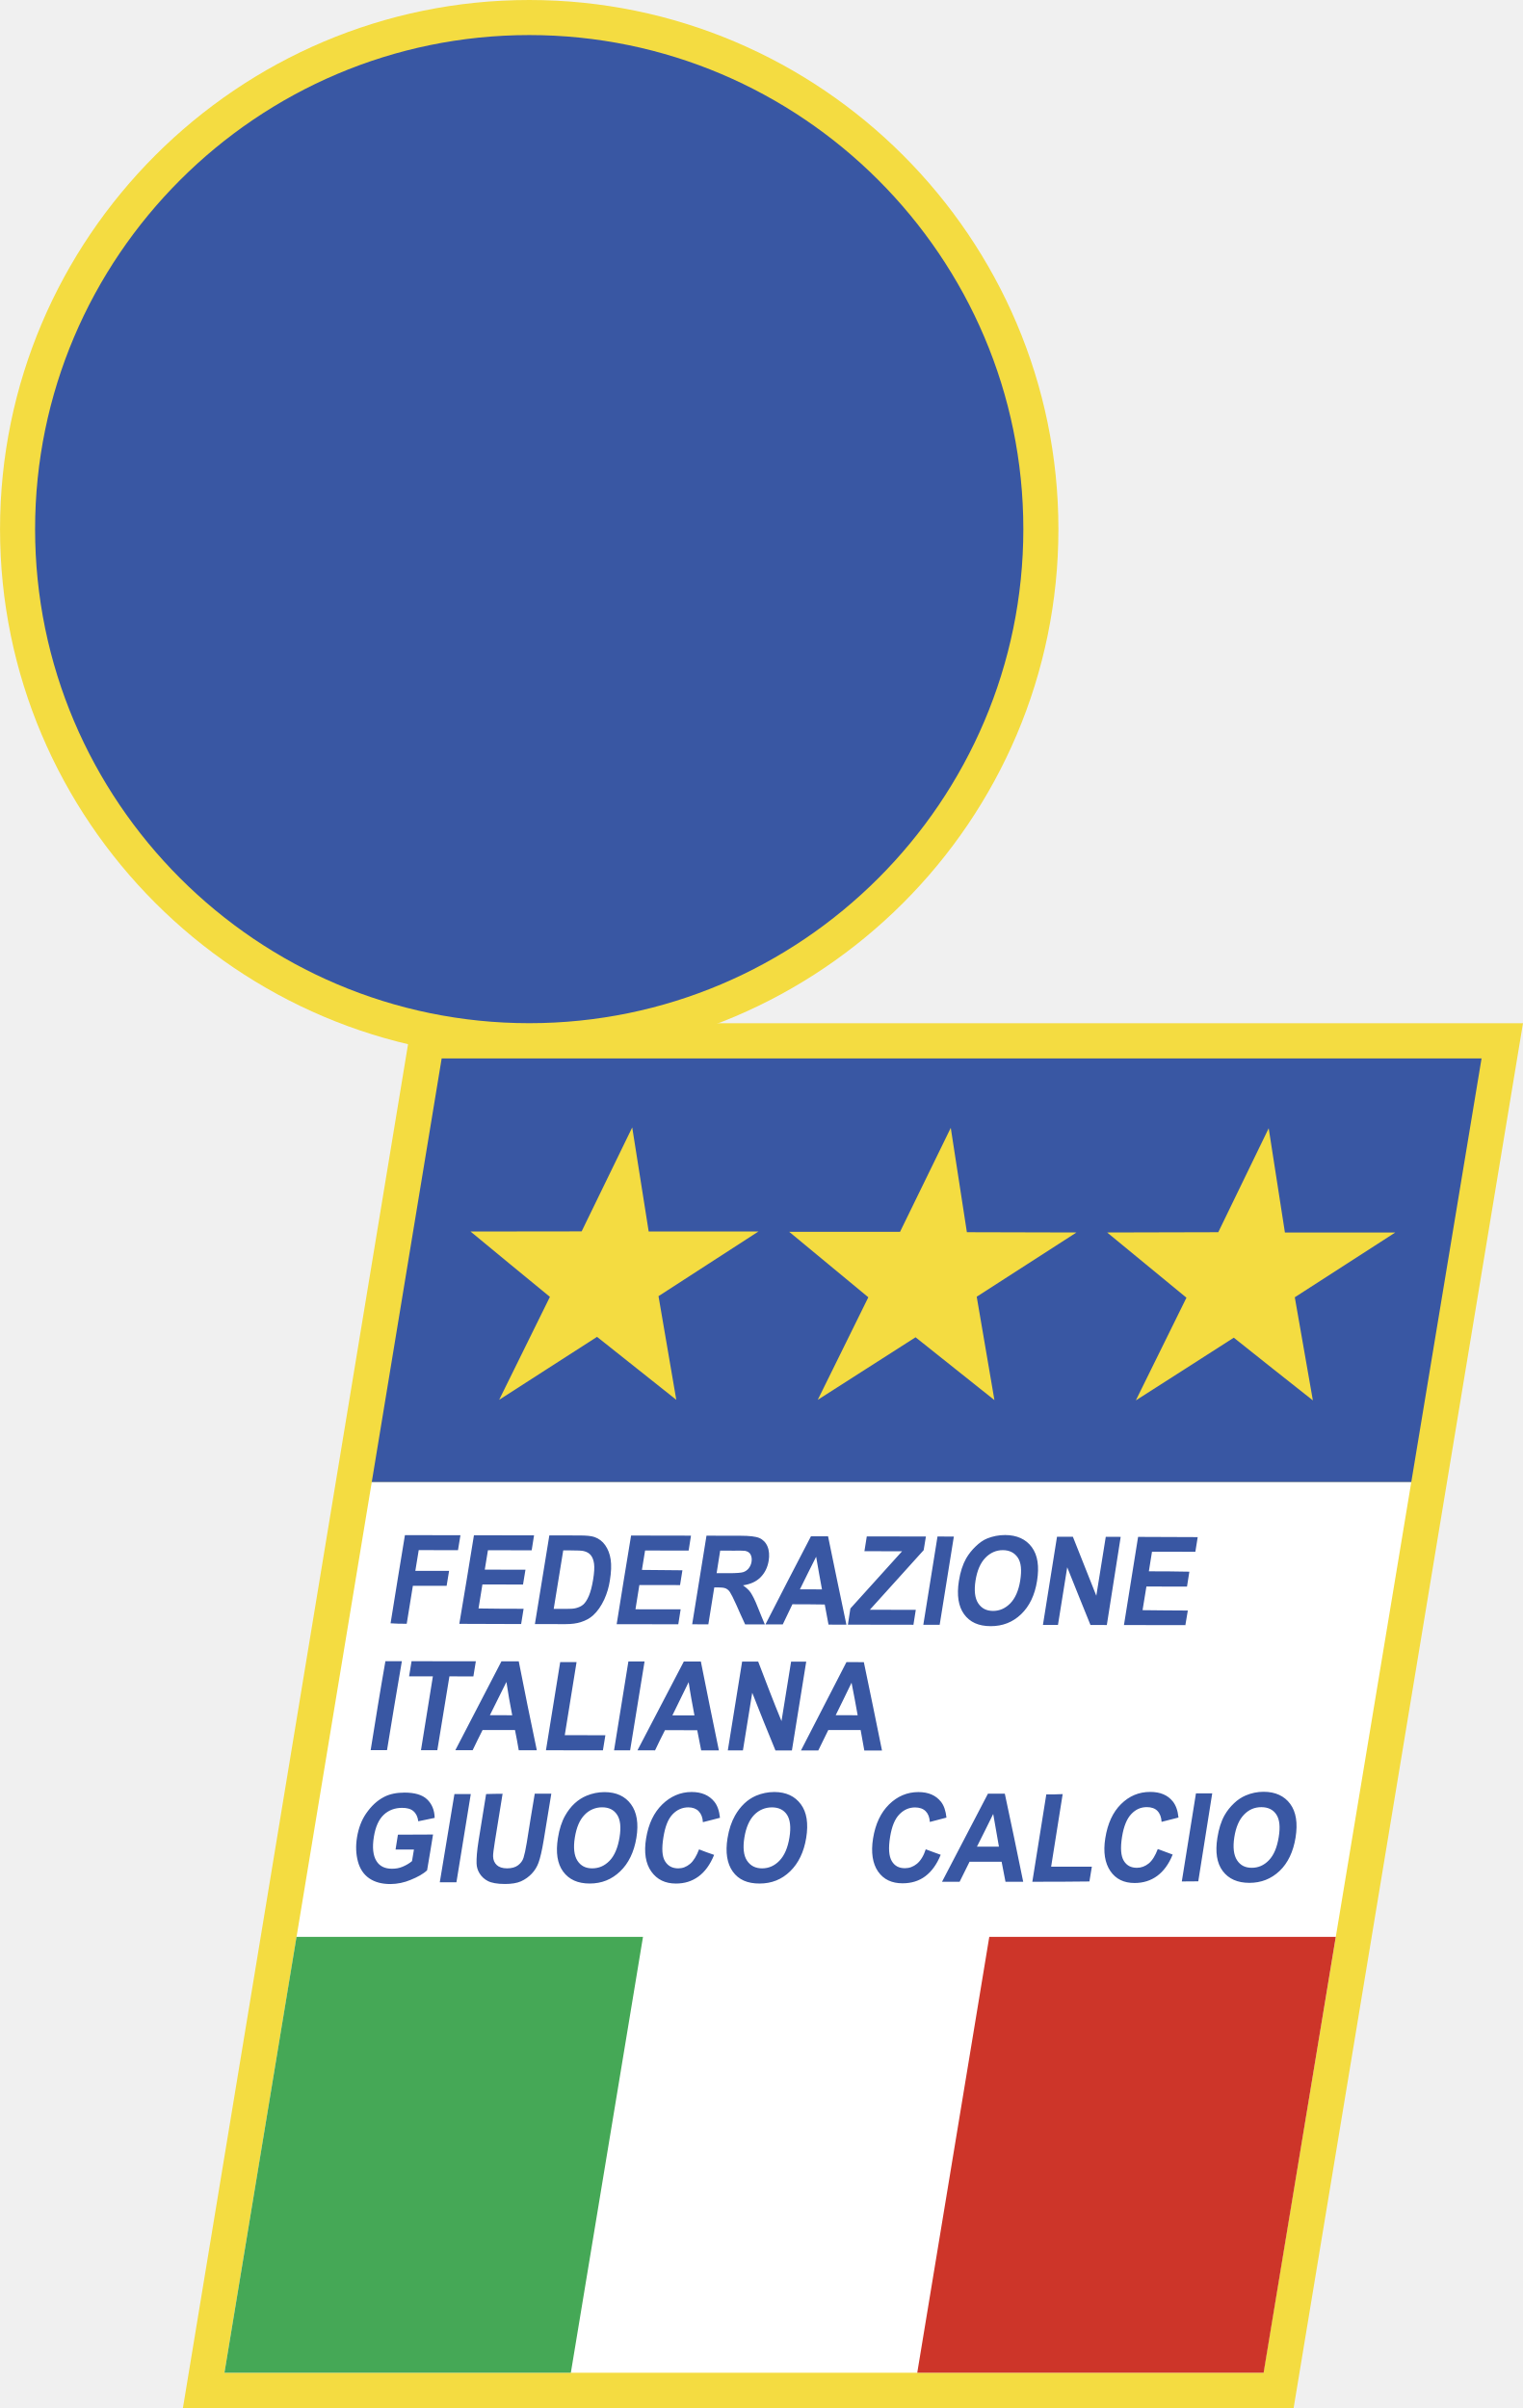
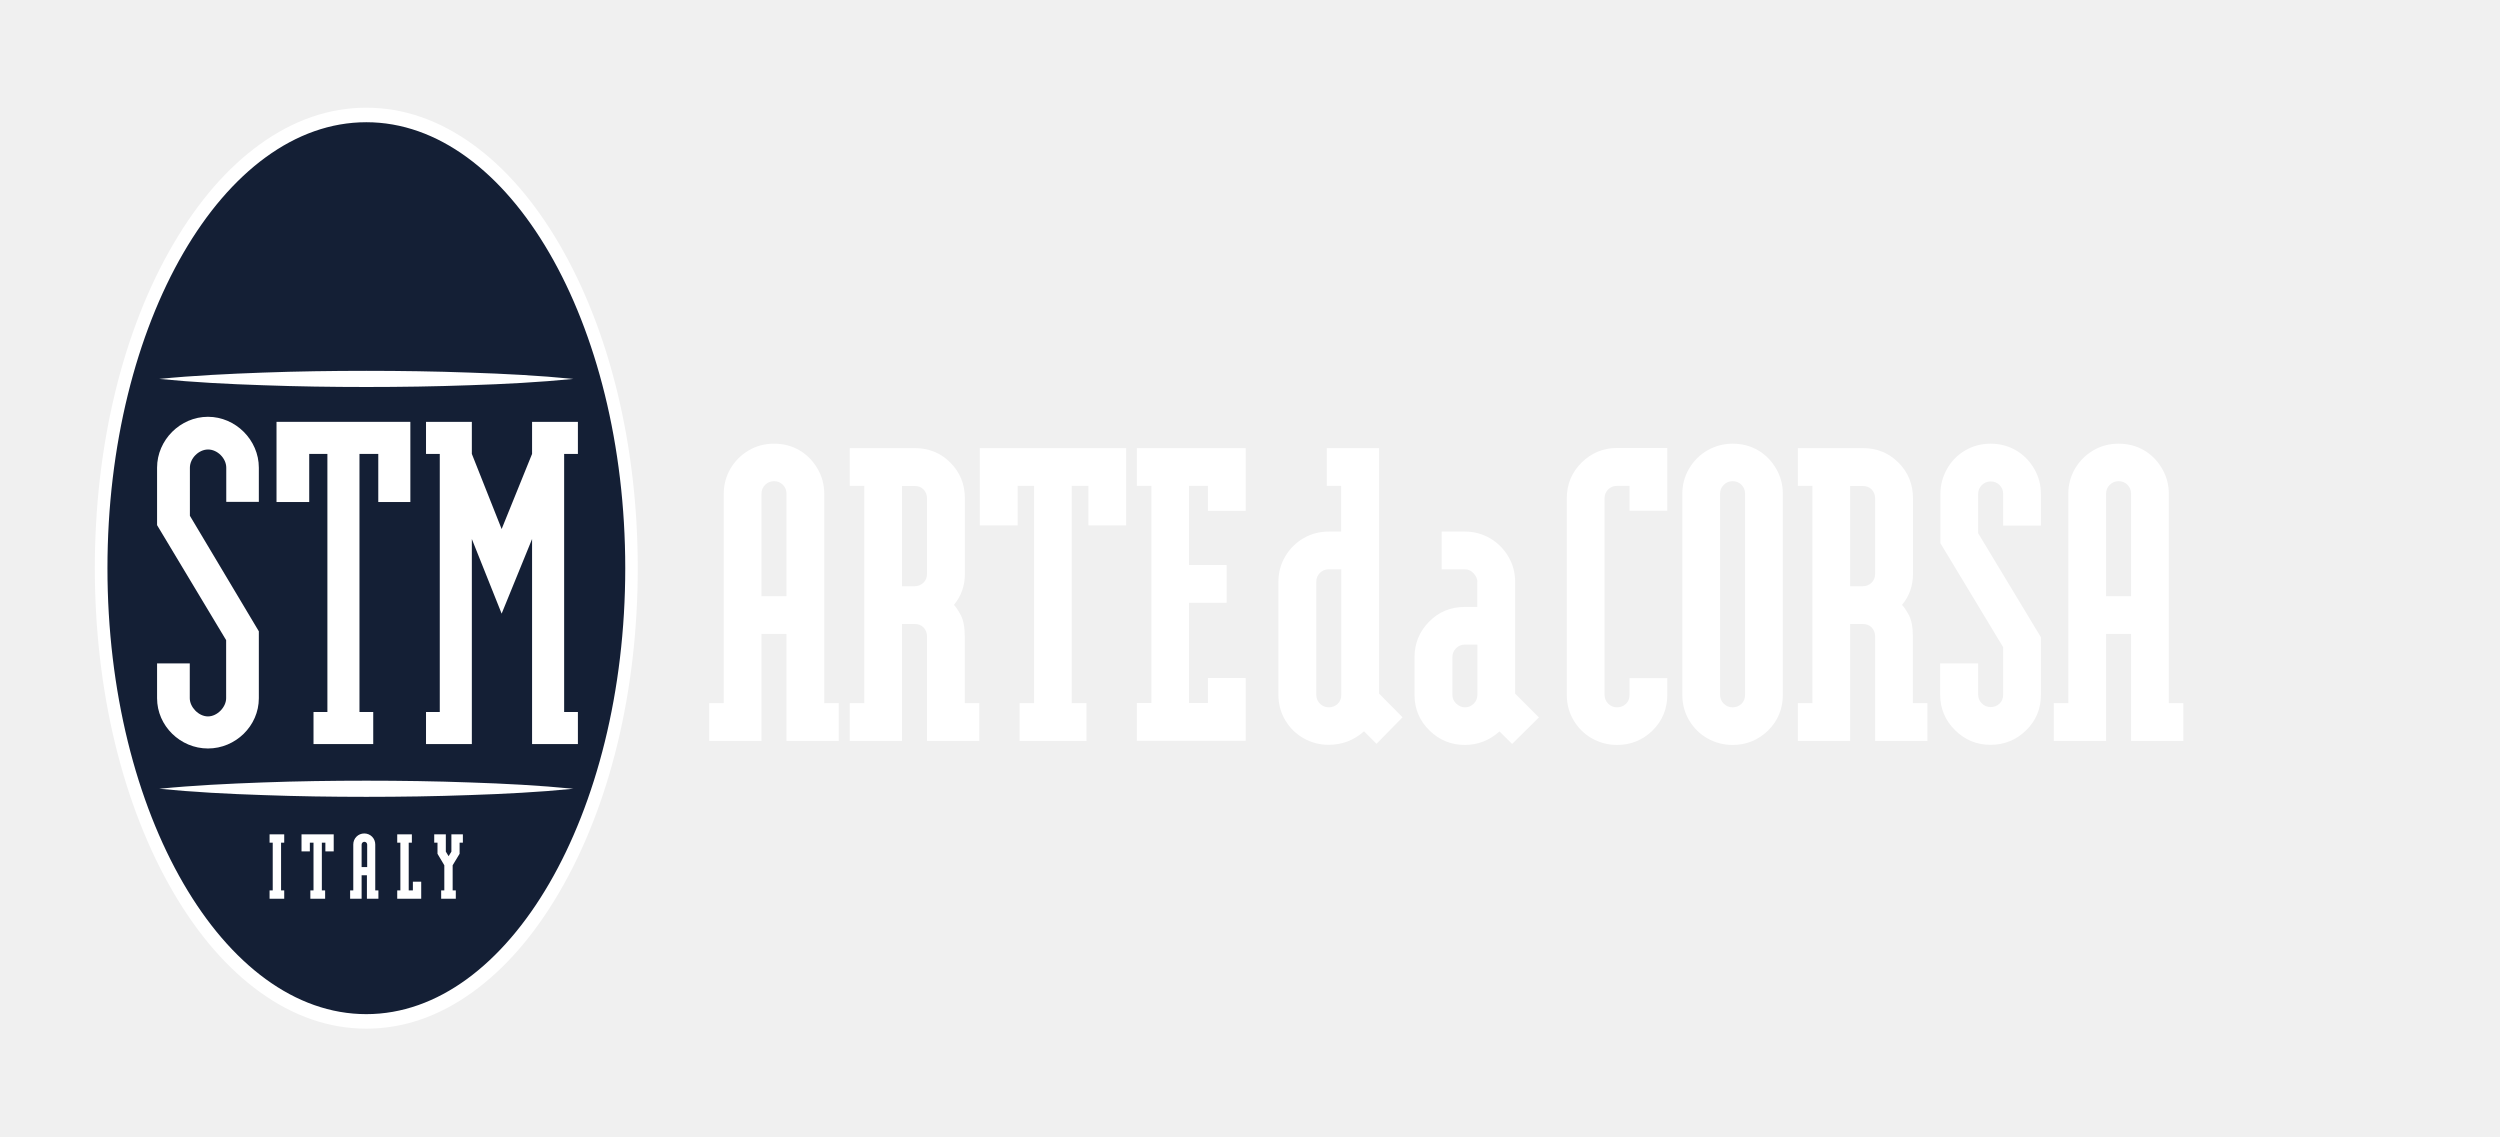
- <svg xmlns="http://www.w3.org/2000/svg" width="1581" height="2500" viewBox="0 0 134.354 212.46">
-   <path d="M46.685 0C72.399 0 93.37 20.972 93.37 46.685S72.399 93.371 46.685 93.371C20.972 93.371 0 72.398 0 46.685S20.972 0 46.685 0z" fill="#f4dc41" />
-   <path d="M36.301 90.282h98.054L114.122 212.46H16.135L36.301 90.282z" fill="#f4dc41" />
-   <path d="M46.685 3.094c24.01 0 43.591 19.583 43.591 43.591 0 24.01-19.582 43.592-43.591 43.592S3.093 70.695 3.093 46.685c0-24.009 19.582-43.591 43.592-43.591zM38.961 93.388H130.7l-6.201 37.388H32.792l6.169-37.388z" fill="#3957a3" />
-   <path d="M83.874 99.51c.47 3.086.942 6.147 1.422 9.208 3.219.013 6.438.025 9.668.025-2.943 1.893-5.877 3.787-8.8 5.667.52 3.037 1.04 6.086 1.562 9.123-2.314-1.844-4.638-3.688-6.958-5.544a7410.546 7410.546 0 0 1-8.628 5.52c1.483-3.012 2.968-6.023 4.461-9.048-2.329-1.918-4.656-3.849-6.983-5.779H79.4c1.49-3.05 2.981-6.111 4.474-9.172zm28.048.036c.478 3.074.96 6.135 1.431 9.197h9.737l-8.865 5.717 1.594 9.098c-2.333-1.845-4.655-3.676-6.976-5.533-2.882 1.857-5.762 3.688-8.642 5.533a4213.11 4213.11 0 0 1 4.465-9.061c-2.338-1.918-4.667-3.836-6.996-5.754 3.266 0 6.535-.012 9.804-.025 1.473-3.049 2.956-6.11 4.448-9.172zm-56.15-.073c.49 3.061.972 6.123 1.453 9.184h9.681c-2.945 1.906-5.882 3.812-8.815 5.705.52 3.049 1.04 6.098 1.569 9.146-2.332-1.844-4.671-3.712-6.992-5.556-2.882 1.844-5.755 3.712-8.635 5.556 1.495-3.036 2.98-6.061 4.477-9.085-2.338-1.918-4.677-3.836-7.003-5.766 3.267 0 6.534 0 9.803-.012 1.479-3.049 2.971-6.111 4.462-9.172z" fill="#f4dc41" />
-   <path d="M32.792 130.776h91.707l-13.041 78.576h-91.66l12.994-78.576z" fill="#fff" />
-   <path d="M26.155 170.892h30.567l-6.365 38.46H19.798l6.357-38.46z" fill="#45a856" />
-   <path d="M87.272 170.892h30.567l-6.365 38.46H80.917l6.355-38.46z" fill="#cd3529" />
-   <path d="M32.697 154.417c.417-2.595.833-5.196 1.301-7.85l1.452.001c-.459 2.654-.885 5.255-1.31 7.849h-1.443zm4.439.004c.353-2.169.697-4.323 1.05-6.514l-2.098-.003.217-1.334 5.671.006c-.072.447-.145.883-.217 1.335l-2.114-.003c-.362 2.191-.714 4.345-1.067 6.513h-1.442zm10.22.008l-1.594-.002a54.063 54.063 0 0 0-.332-1.782l-2.861-.002c-.292.583-.593 1.183-.876 1.781l-1.527-.001c1.348-2.593 2.687-5.192 4.069-7.844l1.527.001a542.959 542.959 0 0 0 1.594 7.849zm-2.171-3.092a63.435 63.435 0 0 1-.511-2.938c-.498 1.008-.979 1.967-1.46 2.937l1.971.001zm2.976 3.092c.416-2.577.833-5.168 1.257-7.779l1.443.001c-.344 2.141-.696 4.316-1.04 6.446l3.583.003c-.072.451-.145.886-.217 1.333l-5.026-.004zm6.008.004c.416-2.59.84-5.189 1.265-7.841l1.426.002c-.433 2.651-.849 5.25-1.273 7.841l-1.418-.002zm9.248.007l-1.561-.002c-.119-.598-.229-1.197-.349-1.78-.948-.001-1.905-.001-2.845-.003a62.6 62.6 0 0 0-.876 1.781l-1.552-.002c1.355-2.59 2.702-5.188 4.091-7.837l1.502.001a973.506 973.506 0 0 0 1.59 7.842zm-2.155-3.088c-.182-.969-.364-1.928-.512-2.937-.49 1.008-.962 1.965-1.435 2.935l1.947.002zm2.943 3.088c.415-2.589.831-5.187 1.263-7.838l1.417.002c.668 1.743 1.337 3.511 2.056 5.25.28-1.737.568-3.505.847-5.247l1.334.002c-.423 2.649-.847 5.247-1.262 7.836l-1.452-.001a322.096 322.096 0 0 1-2.049-5.091c-.28 1.704-.55 3.384-.821 5.088l-1.333-.001zm13.603.011l-1.561-.001c-.103-.599-.222-1.219-.324-1.806l-2.853-.003c-.301.61-.584 1.208-.885 1.805l-1.527-.001c1.355-2.623 2.684-5.211 4.013-7.795l1.535.002c.543 2.586 1.068 5.175 1.602 7.799zm-2.148-3.114c-.175-.969-.348-1.927-.539-2.869-.447.941-.927 1.899-1.399 2.868l1.938.001zm-40.766 11.847c.073-.436.136-.861.208-1.309 1.033.001 2.057-.014 3.098-.014-.164 1.046-.344 2.085-.524 3.158-.34.323-.847.598-1.454.845a4.678 4.678 0 0 1-1.775.368c-.756 0-1.376-.162-1.875-.504-.5-.344-.828-.85-.998-1.483-.175-.653-.206-1.363-.083-2.124.132-.82.406-1.539.806-2.116.438-.632.945-1.135 1.604-1.471.489-.251 1.096-.372 1.784-.372.881.001 1.558.184 1.99.596.43.411.652.949.669 1.635-.48.11-.993.198-1.447.3-.046-.388-.188-.688-.434-.899-.243-.209-.584-.284-.996-.285-.646 0-1.188.209-1.61.606-.453.426-.737 1.074-.879 1.958-.148.921-.073 1.638.227 2.124.293.476.764.683 1.368.683.319 0 .628-.044.934-.174.311-.132.583-.284.837-.497.055-.337.117-.69.172-1.024l-1.622-.001zm3.901 2.894c.426-2.62.876-5.236 1.292-7.788h1.443l-1.267 7.788h-1.468zm4.087-7.787c.487-.014.958-.026 1.453-.026-.226 1.384-.452 2.79-.679 4.208-.108.675-.162 1.11-.158 1.308.007.33.122.586.328.778.192.179.491.287.903.287.411 0 .737-.091.977-.276.226-.175.392-.386.478-.66.08-.253.188-.724.285-1.333.229-1.459.461-2.877.705-4.321h1.46c-.217 1.357-.445 2.713-.668 4.083-.156.958-.322 1.636-.46 2.008a2.738 2.738 0 0 1-.599.97c-.249.26-.56.501-.948.674-.363.164-.859.235-1.413.235-.688 0-1.19-.096-1.508-.261a1.834 1.834 0 0 1-.731-.67 1.743 1.743 0 0 1-.267-.884c-.014-.451.035-1.115.174-1.986.222-1.398.452-2.792.668-4.134zm7.828 3.834c-.145.898-.063 1.598.228 2.046.302.464.731.675 1.301.675.587 0 1.084-.213 1.527-.663.44-.448.741-1.16.889-2.08.141-.884.076-1.546-.221-1.993-.29-.436-.723-.649-1.319-.649a2.11 2.11 0 0 0-1.543.659c-.44.452-.718 1.111-.862 2.005zm14.957.003c-.144.886-.069 1.583.229 2.033.313.473.765.686 1.335.686.579 0 1.092-.224 1.527-.674.457-.474.741-1.159.887-2.067.142-.883.063-1.562-.221-1.992-.285-.43-.731-.648-1.327-.648-.587 0-1.136.223-1.56.658-.433.447-.725 1.111-.87 2.004zm24.597 3.901h-1.562c-.111-.571-.23-1.168-.342-1.767h-2.828c-.293.598-.584 1.196-.876 1.767h-1.553c1.371-2.614 2.718-5.213 4.053-7.774h1.486c.553 2.561 1.087 5.16 1.622 7.774zm-2.14-3.098c-.174-.957-.34-1.914-.506-2.884-.481.969-.943 1.926-1.433 2.883l1.939.001zm2.946 3.098c.414-2.591.828-5.174 1.232-7.708.487.001.956.001 1.444-.025-.333 2.125-.675 4.289-1.017 6.402h3.592l-.215 1.305c-1.695.026-3.374.026-5.036.026zm13.187-.027c.412-2.585.834-5.182 1.248-7.774h1.435a2917.9 2917.9 0 0 0-1.231 7.763c-.487 0-.966 0-1.452.011zm4.632-3.9c-.138.881-.056 1.575.239 2.026.301.46.723.669 1.303.669.562 0 1.067-.208 1.5-.657.457-.472.731-1.157.877-2.062.142-.881.082-1.542-.215-1.987-.281-.423-.723-.643-1.318-.643-.596-.001-1.095.21-1.527.656-.434.449-.719 1.103-.859 1.998zm-59.673.075c.125-.784.334-1.448.644-1.993.221-.388.493-.758.835-1.072.32-.295.677-.52 1.04-.671a4.13 4.13 0 0 1 1.59-.322c1.049.001 1.825.372 2.337 1.07.521.708.686 1.694.478 2.962-.207 1.259-.695 2.261-1.436 2.966-.745.711-1.624 1.069-2.682 1.069-1.049 0-1.827-.348-2.346-1.057-.512-.699-.662-1.682-.46-2.952zm12.452.995c.417.175.877.327 1.329.486-.354.875-.824 1.502-1.381 1.909-.585.426-1.232.621-1.988.621-.94 0-1.662-.346-2.17-1.057-.499-.698-.666-1.683-.461-2.928.211-1.297.693-2.284 1.427-3 .717-.701 1.591-1.095 2.589-1.094.881 0 1.541.289 1.996.849.272.334.444.807.504 1.427-.488.141-1.009.25-1.506.387-.021-.41-.144-.73-.375-.97-.216-.223-.533-.337-.903-.337-.528-.001-1.001.2-1.392.609-.408.427-.66 1.083-.812 2.019-.164 1.007-.12 1.704.144 2.129.256.413.631.625 1.168.625.378 0 .716-.127 1.045-.402.298-.248.57-.7.786-1.273zm2.512-.991c.128-.784.346-1.431.661-1.993.216-.384.487-.749.827-1.07a3.49 3.49 0 0 1 1.031-.682 4.148 4.148 0 0 1 1.606-.326c1.049.001 1.825.376 2.346 1.084.521.708.675 1.693.47 2.96-.2 1.243-.68 2.237-1.417 2.954-.748.726-1.632 1.074-2.681 1.079-1.083.006-1.866-.338-2.38-1.056-.502-.698-.667-1.697-.463-2.95zm17.487.984c.443.174.887.322 1.32.484-.353.863-.802 1.475-1.363 1.896-.548.411-1.216.621-2.004.621-.932 0-1.667-.326-2.163-1.045-.48-.696-.636-1.685-.438-2.914.207-1.294.688-2.286 1.409-2.998.729-.719 1.598-1.093 2.589-1.093.889 0 1.536.285 1.988.848.268.334.427.807.489 1.404-.505.136-.985.25-1.465.385-.029-.413-.141-.714-.368-.946-.221-.226-.549-.336-.936-.336-.52 0-.985.199-1.383.609-.4.41-.669 1.06-.819 1.989-.165 1.02-.104 1.705.145 2.132.254.436.64.632 1.16.632.393 0 .749-.132 1.07-.398.321-.267.586-.699.769-1.27zm20.471-.024c.434.162.886.325 1.313.488-.345.858-.813 1.481-1.372 1.89-.558.408-1.224.62-1.988.62-.948 0-1.656-.349-2.138-1.054-.477-.702-.644-1.667-.447-2.897.208-1.304.668-2.297 1.383-3.005.727-.721 1.572-1.082 2.587-1.081.865 0 1.535.272 1.989.843.266.335.436.794.498 1.418-.505.136-.994.246-1.49.381-.021-.409-.143-.734-.368-.967-.214-.225-.542-.333-.927-.333-.546 0-.985.199-1.375.608-.391.411-.671 1.079-.819 2.012-.158.995-.102 1.69.154 2.113.255.424.64.621 1.161.621.377 0 .724-.131 1.036-.382.323-.261.587-.701.803-1.275zm5.257-.99c.124-.783.326-1.44.632-1.988.224-.396.503-.745.842-1.065a3.45 3.45 0 0 1 1.022-.683 4.035 4.035 0 0 1 1.582-.325c1.049.001 1.832.373 2.347 1.07.52.704.677 1.7.473 2.966-.199 1.242-.676 2.253-1.407 2.947-.744.707-1.639 1.053-2.663 1.053-1.049 0-1.834-.347-2.356-1.043-.521-.694-.672-1.681-.472-2.932zm-8.242-18.772c.413-2.555.834-5.189 1.247-7.778 1.762.015 3.499.018 5.259.021-.071.423-.134.857-.207 1.292l-3.825-.006c-.098.582-.187 1.149-.277 1.73 1.191.003 2.365.004 3.573.033-.071.435-.135.87-.208 1.315l-3.581-.005c-.116.695-.224 1.401-.34 2.085 1.325.014 2.667.031 3.993.033-.072.435-.144.842-.216 1.289l-5.418-.009zm-7.148-.01c.414-2.583.827-5.191 1.242-7.782l1.4.003c.687 1.726 1.372 3.463 2.067 5.204.278-1.74.556-3.475.834-5.199l1.317.003c-.405 2.589-.818 5.224-1.223 7.779l-1.443-.003c-.686-1.702-1.373-3.379-2.051-5.092-.278 1.712-.547 3.388-.817 5.088-.436.001-.88 0-1.326-.001zm-5.947-3.909c-.136.87-.06 1.552.238 2.001.305.46.74.671 1.311.672.571.001 1.082-.224 1.517-.667.438-.448.736-1.131.877-2.011.146-.919.082-1.587-.213-2.024-.291-.431-.731-.659-1.327-.66-.578-.001-1.098.229-1.525.667-.437.449-.735 1.114-.878 2.022zm-1.468.036c.125-.798.337-1.454.642-1.997a4.79 4.79 0 0 1 .833-1.053c.323-.312.66-.563 1.031-.709.463-.185.993-.3 1.572-.3 1.039.002 1.839.368 2.354 1.068.527.717.668 1.699.463 2.988-.2 1.255-.671 2.226-1.407 2.933-.738.709-1.639 1.054-2.679 1.052-1.074-.001-1.842-.35-2.354-1.06-.496-.687-.653-1.67-.455-2.922zm-3.137 3.858c.415-2.584.836-5.195 1.251-7.786l1.442.003c-.422 2.591-.836 5.201-1.25 7.785l-1.443-.002zm-6.652-.009c.081-.485.137-.958.218-1.427 1.519-1.678 3.031-3.367 4.56-5.048l-3.322-.006c.073-.451.136-.871.208-1.306l5.216.01c-.063.397-.134.806-.197 1.203-1.571 1.746-3.159 3.5-4.748 5.26l4.052.006c-.063.435-.135.87-.207 1.317-1.921-.004-3.868-.006-5.78-.009zm-2.289-3.112c-.174-.958-.355-1.928-.514-2.882-.487.954-.96 1.922-1.432 2.879.638.001 1.291.003 1.946.003zm2.155 3.111l-1.578-.002c-.11-.593-.222-1.181-.332-1.775-.956-.018-1.913-.019-2.853-.021-.275.599-.575 1.181-.851 1.778l-1.526-.002c1.321-2.584 2.667-5.195 4.013-7.773l1.509.002c.534 2.583 1.068 5.207 1.618 7.793zm-11.45-4.541l1.057.001c.696.001 1.123-.035 1.31-.099a1.05 1.05 0 0 0 .448-.311 1.23 1.23 0 0 0 .266-.594c.043-.258.006-.47-.093-.659-.09-.171-.274-.271-.492-.311-.108-.021-.47-.013-1.057-.014l-1.124-.002c-.098.648-.215 1.326-.315 1.989zm-2.156 4.51c.415-2.586.847-5.198 1.263-7.819l3.002.006c.78.001 1.334.062 1.659.199.317.136.576.398.721.748.149.358.179.8.104 1.257-.096.584-.331 1.072-.721 1.464-.373.375-.879.608-1.543.707.275.2.528.412.681.648.161.249.378.659.615 1.27.203.522.424 1.034.628 1.53l-1.736-.002c-.271-.572-.517-1.133-.77-1.706-.263-.597-.467-.982-.566-1.133a.851.851 0 0 0-.382-.337c-.158-.065-.385-.087-.712-.088h-.293a508.64 508.64 0 0 1-.523 3.26l-1.427-.004zm-6.661-.009c.416-2.599.84-5.227 1.272-7.823l5.284.01c-.072.436-.135.871-.208 1.318l-3.841-.007c-.09.572-.181 1.14-.28 1.712 1.191.002 2.357.031 3.573.033a83.27 83.27 0 0 0-.208 1.306l-3.59-.006a202.45 202.45 0 0 0-.343 2.141l3.985.006c-.072.436-.136.871-.208 1.318l-5.436-.008zm-4.714-6.513c-.271 1.701-.56 3.417-.84 5.16l1.09.002c.394.001.672-.012.881-.07.237-.066.448-.146.65-.325.146-.131.328-.389.479-.746.142-.339.277-.822.377-1.443.099-.609.126-1.072.083-1.394-.042-.318-.137-.569-.285-.755-.142-.178-.349-.298-.617-.365-.184-.046-.561-.062-1.148-.062l-.67-.002zm-1.226-1.322l2.65.005c.579.001 1.032.036 1.332.139.384.133.711.381.948.722.242.347.407.763.48 1.259.075.508.051 1.106-.072 1.864a6.332 6.332 0 0 1-.489 1.655c-.28.597-.592 1.045-.981 1.405-.297.274-.667.468-1.106.608-.344.109-.782.173-1.327.172l-2.709-.003c.434-2.628.85-5.231 1.274-7.826zm-7.942 7.803c.45-2.616.866-5.22 1.291-7.815l5.301.01c-.063.436-.136.871-.208 1.318l-3.858-.007c-.099.572-.19 1.141-.28 1.712l3.59.007c-.072.436-.145.887-.216 1.307l-3.582-.006c-.117.713-.235 1.421-.343 2.118 1.308.025 2.65.027 3.976.029l-.217 1.346c-1.814-.001-3.625-.016-5.454-.019zm-6.064-.046c.416-2.579.833-5.183 1.266-7.78 1.619.003 3.246.007 4.898.009-.072.437-.145.872-.217 1.319l-3.464-.006-.299 1.828 2.978.004-.217 1.319-2.978-.004c-.181 1.11-.354 2.217-.543 3.351-.477-.001-.964-.001-1.424-.04z" fill="#3957a3" />
+ <svg xmlns="http://www.w3.org/2000/svg" version="1.1" id="Livello_1" x="0px" y="0px" viewBox="0 0 198 90" style="enable-background:new 0 0 198 90;" xml:space="preserve">
+   <style type="text/css">
+ 	.st0{fill:#FFFFFF;}
+ 	.st1{fill:#141F35;}
+ </style>
+   <g>
+     <path class="st0" d="M62.29,50.21h-1.98v8.47h-4.14v-2.99h1.15V39.1c0-0.71,0.18-1.37,0.53-1.98c0.36-0.61,0.84-1.09,1.45-1.45   c0.61-0.36,1.28-0.53,2-0.53c0.74,0,1.41,0.17,2.01,0.52c0.6,0.35,1.08,0.84,1.44,1.46c0.36,0.62,0.53,1.28,0.53,1.98v16.59h1.15   v2.99h-4.14V50.21z M60.31,47.22h1.98V39.1c0-0.28-0.1-0.52-0.29-0.71s-0.43-0.28-0.7-0.28c-0.27,0-0.51,0.1-0.7,0.29   c-0.19,0.19-0.29,0.43-0.29,0.7V47.22z" />
+     <path class="st0" d="M76.41,50.41v5.28h1.15v2.99h-4.14v-8.27c0-0.28-0.09-0.52-0.27-0.71c-0.18-0.19-0.42-0.28-0.72-0.28h-0.99   v9.26h-4.14v-2.99h1.15V38.48h-1.15v-2.99h5.13c1.13,0,2.07,0.38,2.84,1.15c0.76,0.76,1.15,1.71,1.15,2.84v5.96   c0,0.95-0.29,1.77-0.87,2.47c0.14,0.13,0.32,0.4,0.54,0.8C76.3,49.1,76.41,49.67,76.41,50.41z M71.44,46.43h0.99   c0.27,0,0.5-0.09,0.7-0.27c0.19-0.18,0.29-0.42,0.29-0.72v-5.96c0-0.28-0.09-0.52-0.27-0.71c-0.18-0.19-0.42-0.28-0.72-0.28h-0.99   V46.43z" />
+     <path class="st0" d="M84.88,38.48v17.21h1.17v2.99h-5.3v-2.99h1.15V38.48h-1.3v3.13H77.6v-6.12h11.59v6.12H86.2v-3.13H84.88z" />
+     <path class="st0" d="M91.19,38.48h-1.15v-2.99h8.62v4.97h-2.99v-1.98h-1.5v6.27h2.98v2.99h-2.98v7.94h1.5v-1.98h2.99v4.97h-8.62   v-2.99h1.15V38.48z" />
+     <path class="st0" d="M106.23,38.48h-1.15v-2.99h4.14v19.44l1.86,1.88l-2.06,2.1l-0.99-0.99c-0.8,0.71-1.74,1.07-2.8,1.07   c-0.7,0-1.36-0.17-1.97-0.51s-1.1-0.82-1.47-1.44c-0.36-0.61-0.54-1.28-0.54-2.01v-8.95c0-0.73,0.18-1.4,0.54-2.01   c0.36-0.61,0.85-1.1,1.46-1.45c0.61-0.35,1.27-0.52,1.98-0.52h0.99V38.48z M106.23,45.09h-0.99c-0.29,0-0.52,0.1-0.71,0.29   c-0.19,0.19-0.28,0.43-0.28,0.7v8.95c0,0.27,0.1,0.51,0.29,0.7c0.19,0.19,0.43,0.29,0.7,0.29c0.27,0,0.51-0.09,0.7-0.27   c0.19-0.18,0.29-0.42,0.29-0.72V45.09z" />
+     <path class="st0" d="M117.01,46.08c0-0.22-0.1-0.44-0.29-0.66c-0.19-0.22-0.43-0.33-0.7-0.33h-1.84v-2.99h1.85   c0.71,0,1.37,0.18,1.98,0.53c0.61,0.36,1.09,0.84,1.45,1.45c0.36,0.61,0.54,1.28,0.54,2v8.86l1.88,1.88l-2.12,2.1l-1-0.99   c-0.8,0.71-1.72,1.07-2.74,1.07c-1.1,0-2.04-0.39-2.82-1.16s-1.17-1.71-1.17-2.8v-2.99c0-1.09,0.38-2.02,1.15-2.81   c0.77-0.78,1.71-1.17,2.83-1.17h0.99V46.08z M117.01,51.05h-0.98c-0.28,0-0.52,0.1-0.71,0.29c-0.19,0.19-0.29,0.43-0.29,0.7v2.99   c0,0.27,0.1,0.51,0.31,0.7c0.2,0.19,0.44,0.29,0.69,0.29c0.27,0,0.5-0.1,0.69-0.29c0.19-0.19,0.29-0.43,0.29-0.7V51.05z" />
+     <path class="st0" d="M129.06,40.46v-1.98h-0.99c-0.29,0-0.52,0.1-0.71,0.29c-0.19,0.19-0.28,0.43-0.28,0.7v15.56   c0,0.27,0.1,0.51,0.29,0.7c0.19,0.19,0.43,0.29,0.7,0.29c0.27,0,0.51-0.09,0.7-0.27c0.19-0.18,0.29-0.42,0.29-0.72v-1.32h2.99v1.32   c0,1.11-0.39,2.05-1.16,2.82c-0.78,0.76-1.72,1.15-2.82,1.15c-0.7,0-1.36-0.17-1.97-0.51s-1.1-0.82-1.47-1.44   c-0.36-0.61-0.54-1.28-0.54-2.01V39.47c0-1.11,0.39-2.06,1.17-2.83c0.78-0.77,1.72-1.16,2.81-1.16h3.98v4.97H129.06z" />
+     <path class="st0" d="M137.22,35.14c0.74,0,1.41,0.17,2.01,0.52c0.6,0.35,1.08,0.84,1.44,1.46c0.36,0.62,0.53,1.28,0.53,1.98v15.93   c0,1.11-0.39,2.05-1.16,2.82c-0.78,0.76-1.72,1.15-2.82,1.15c-0.7,0-1.36-0.17-1.97-0.51c-0.61-0.34-1.1-0.82-1.47-1.44   c-0.36-0.61-0.54-1.28-0.54-2.01V39.1c0-0.71,0.18-1.38,0.54-1.99c0.36-0.61,0.85-1.1,1.46-1.45   C135.85,35.32,136.51,35.14,137.22,35.14z M136.23,55.03c0,0.27,0.1,0.51,0.29,0.7c0.19,0.19,0.43,0.29,0.7,0.29   c0.27,0,0.51-0.09,0.7-0.27c0.19-0.18,0.29-0.42,0.29-0.72V39.1c0-0.28-0.1-0.52-0.29-0.71s-0.43-0.28-0.7-0.28   c-0.27,0-0.51,0.1-0.7,0.29c-0.19,0.19-0.29,0.43-0.29,0.7V55.03z" />
+     <path class="st0" d="M151.5,50.41v5.28h1.15v2.99h-4.14v-8.27c0-0.28-0.09-0.52-0.27-0.71c-0.18-0.19-0.42-0.28-0.72-0.28h-0.99   v9.26h-4.14v-2.99h1.15V38.48h-1.15v-2.99h5.13c1.13,0,2.07,0.38,2.84,1.15c0.76,0.76,1.15,1.71,1.15,2.84v5.96   c0,0.95-0.29,1.77-0.87,2.47c0.14,0.13,0.32,0.4,0.54,0.8C151.39,49.1,151.5,49.67,151.5,50.41z M146.53,46.43h0.99   c0.27,0,0.51-0.09,0.7-0.27c0.19-0.18,0.29-0.42,0.29-0.72v-5.96c0-0.28-0.09-0.52-0.27-0.71c-0.18-0.19-0.42-0.28-0.72-0.28h-0.99   V46.43z" />
+     <path class="st0" d="M156.67,52.54v2.47c0,0.27,0.1,0.51,0.29,0.7c0.19,0.19,0.43,0.29,0.7,0.29s0.51-0.09,0.7-0.27   c0.19-0.18,0.29-0.42,0.29-0.72v-3.75l-4.97-8.24v-3.91c0-0.7,0.18-1.36,0.53-1.98s0.84-1.11,1.44-1.46   c0.6-0.35,1.27-0.53,2.01-0.53s1.41,0.18,2.01,0.53c0.6,0.35,1.08,0.84,1.44,1.46c0.36,0.62,0.53,1.29,0.53,1.99v2.51h-2.99v-2.51   c0-0.29-0.1-0.52-0.29-0.71c-0.19-0.19-0.43-0.28-0.7-0.28s-0.51,0.1-0.7,0.29c-0.19,0.19-0.29,0.43-0.29,0.7v3.11l4.97,8.24v4.55   c0,1.12-0.39,2.06-1.17,2.82c-0.78,0.76-1.72,1.15-2.82,1.15c-1.1,0-2.04-0.39-2.82-1.17c-0.78-0.78-1.17-1.71-1.17-2.81v-2.47   H156.67z" />
+     <path class="st0" d="M168.78,50.21h-1.98v8.47h-4.14v-2.99h1.15V39.1c0-0.71,0.18-1.37,0.53-1.98c0.36-0.61,0.84-1.09,1.45-1.45   c0.61-0.36,1.28-0.53,2-0.53c0.74,0,1.41,0.17,2.01,0.52c0.6,0.35,1.08,0.84,1.44,1.46c0.36,0.62,0.53,1.28,0.53,1.98v16.59h1.15   v2.99h-4.14V50.21z M166.8,47.22h1.98V39.1c0-0.28-0.1-0.52-0.29-0.71c-0.19-0.19-0.43-0.28-0.7-0.28c-0.27,0-0.5,0.1-0.7,0.29   c-0.19,0.19-0.29,0.43-0.29,0.7V47.22z" />
+   </g>
+   <g>
+     <g>
+       <path class="st0" d="M15.03,52.54v2.76c0,0.7,0.7,1.44,1.44,1.44c0.74,0,1.44-0.74,1.44-1.44v-4.6l-5.47-9.11v-4.55    c0-2.19,1.84-4.03,4.03-4.03c2.19,0,4.03,1.84,4.03,4.03v2.71h-2.58v-2.71c0-0.74-0.7-1.44-1.44-1.44c-0.74,0-1.44,0.7-1.44,1.44    v3.81L20.5,50v5.3c0,2.19-1.84,3.98-4.03,3.98c-2.19,0-4.03-1.79-4.03-3.98v-2.76H15.03z" />
+     </g>
+     <g>
+       <g>
+         <ellipse class="st1" cx="29.01" cy="45" rx="20.89" ry="35.71" />
+       </g>
+     </g>
+     <g>
+       <path class="st0" d="M15.03,52.54v2.76c0,0.7,0.7,1.44,1.44,1.44c0.74,0,1.44-0.74,1.44-1.44v-4.6l-5.47-9.11v-4.55    c0-2.19,1.84-4.03,4.03-4.03c2.19,0,4.03,1.84,4.03,4.03v2.71h-2.58v-2.71c0-0.74-0.7-1.44-1.44-1.44c-0.74,0-1.44,0.7-1.44,1.44    v3.81L20.5,50v5.3c0,2.19-1.84,3.98-4.03,3.98c-2.19,0-4.03-1.79-4.03-3.98v-2.76H15.03z" />
+     </g>
+     <g>
+       <path class="st0" d="M25.93,56.39V35.95h-1.44v3.81H21.9v-6.35H32.5v6.35h-2.54v-3.81h-1.49v20.44h1.09v2.54h-4.73v-2.54H25.93z" />
+     </g>
+     <g>
+       <path class="st0" d="M37.37,35.95l2.36,5.95l2.41-5.95v-2.54h3.63v2.54h-1.09v20.44h1.09v2.54h-3.63V42.69l-2.41,5.91l-2.36-5.91    v16.24h-3.63v-2.54h1.09V35.95h-1.09v-2.54h3.63V35.95z" />
+     </g>
+     <g>
+       <path class="st0" d="M22.26,66.74v3.78h0.25v0.66h-1.16v-0.66h0.25v-3.78h-0.25v-0.66h1.16v0.66H22.26z" />
+     </g>
+     <g>
+       <path class="st0" d="M25.49,66.74v3.78h0.26v0.66h-1.17v-0.66h0.25v-3.78h-0.29v0.69h-0.66v-1.35h2.55v1.35h-0.66v-0.69H25.49z" />
+     </g>
+     <g>
+       <path class="st0" d="M29.08,69.32h-0.44v1.86h-0.91v-0.66h0.25v-3.64c0-0.48,0.38-0.87,0.87-0.87s0.87,0.39,0.87,0.87v3.64h0.25    v0.66h-0.91V69.32z M28.64,68.67h0.44v-1.78c0-0.12-0.1-0.22-0.22-0.22s-0.22,0.1-0.22,0.22V68.67z" />
+     </g>
+     <g>
+       <path class="st0" d="M32.37,66.74v3.78h0.33v-0.69h0.66v1.35h-1.9v-0.66h0.25v-3.78h-0.25v-0.66h1.16v0.66H32.37z" />
+     </g>
+     <g>
+       <path class="st0" d="M35.85,68.53v1.99h0.25v0.66h-1.16v-0.66h0.25v-1.99l-0.54-0.91v-0.88h-0.26v-0.66h0.92v1.37l0.22,0.36    l0.22-0.36v-1.37h0.91v0.66H36.4v0.88L35.85,68.53z" />
+     </g>
+     <g>
+       <path class="st0" d="M12.61,30.01c2.73-0.27,5.47-0.4,8.2-0.5c2.73-0.1,5.47-0.14,8.2-0.14c2.73,0,5.47,0.04,8.2,0.14    c2.73,0.09,5.47,0.23,8.2,0.5c-2.73,0.27-5.47,0.41-8.2,0.5c-2.73,0.1-5.47,0.14-8.2,0.14c-2.73,0-5.47-0.04-8.2-0.14    C18.08,30.42,15.34,30.28,12.61,30.01z" />
+     </g>
+     <g>
+       <path class="st0" d="M12.61,62.47c2.73-0.27,5.47-0.4,8.2-0.5c2.73-0.1,5.47-0.14,8.2-0.14c2.73,0,5.47,0.04,8.2,0.14    c2.73,0.09,5.47,0.23,8.2,0.5c-2.73,0.27-5.47,0.41-8.2,0.5c-2.73,0.1-5.47,0.14-8.2,0.14c-2.73,0-5.47-0.04-8.2-0.14    C18.08,62.88,15.34,62.74,12.61,62.47z" />
+     </g>
+     <g>
+       <path class="st0" d="M29.01,81.47c-2.93,0-5.77-0.98-8.44-2.91c-2.56-1.85-4.85-4.49-6.82-7.85c-4.02-6.87-6.24-16-6.24-25.71    s2.21-18.84,6.24-25.71c1.97-3.36,4.26-6,6.82-7.85c2.67-1.93,5.51-2.91,8.44-2.91s5.77,0.98,8.44,2.91    c2.56,1.85,4.85,4.49,6.82,7.85c4.02,6.87,6.24,16,6.24,25.71s-2.21,18.84-6.24,25.71c-1.97,3.36-4.26,6-6.82,7.85    C34.79,80.49,31.95,81.47,29.01,81.47z M29.01,9.68C17.71,9.68,8.51,25.52,8.51,45s9.2,35.32,20.5,35.32S49.52,64.48,49.52,45    S40.32,9.68,29.01,9.68z" />
+     </g>
+   </g>
</svg>
